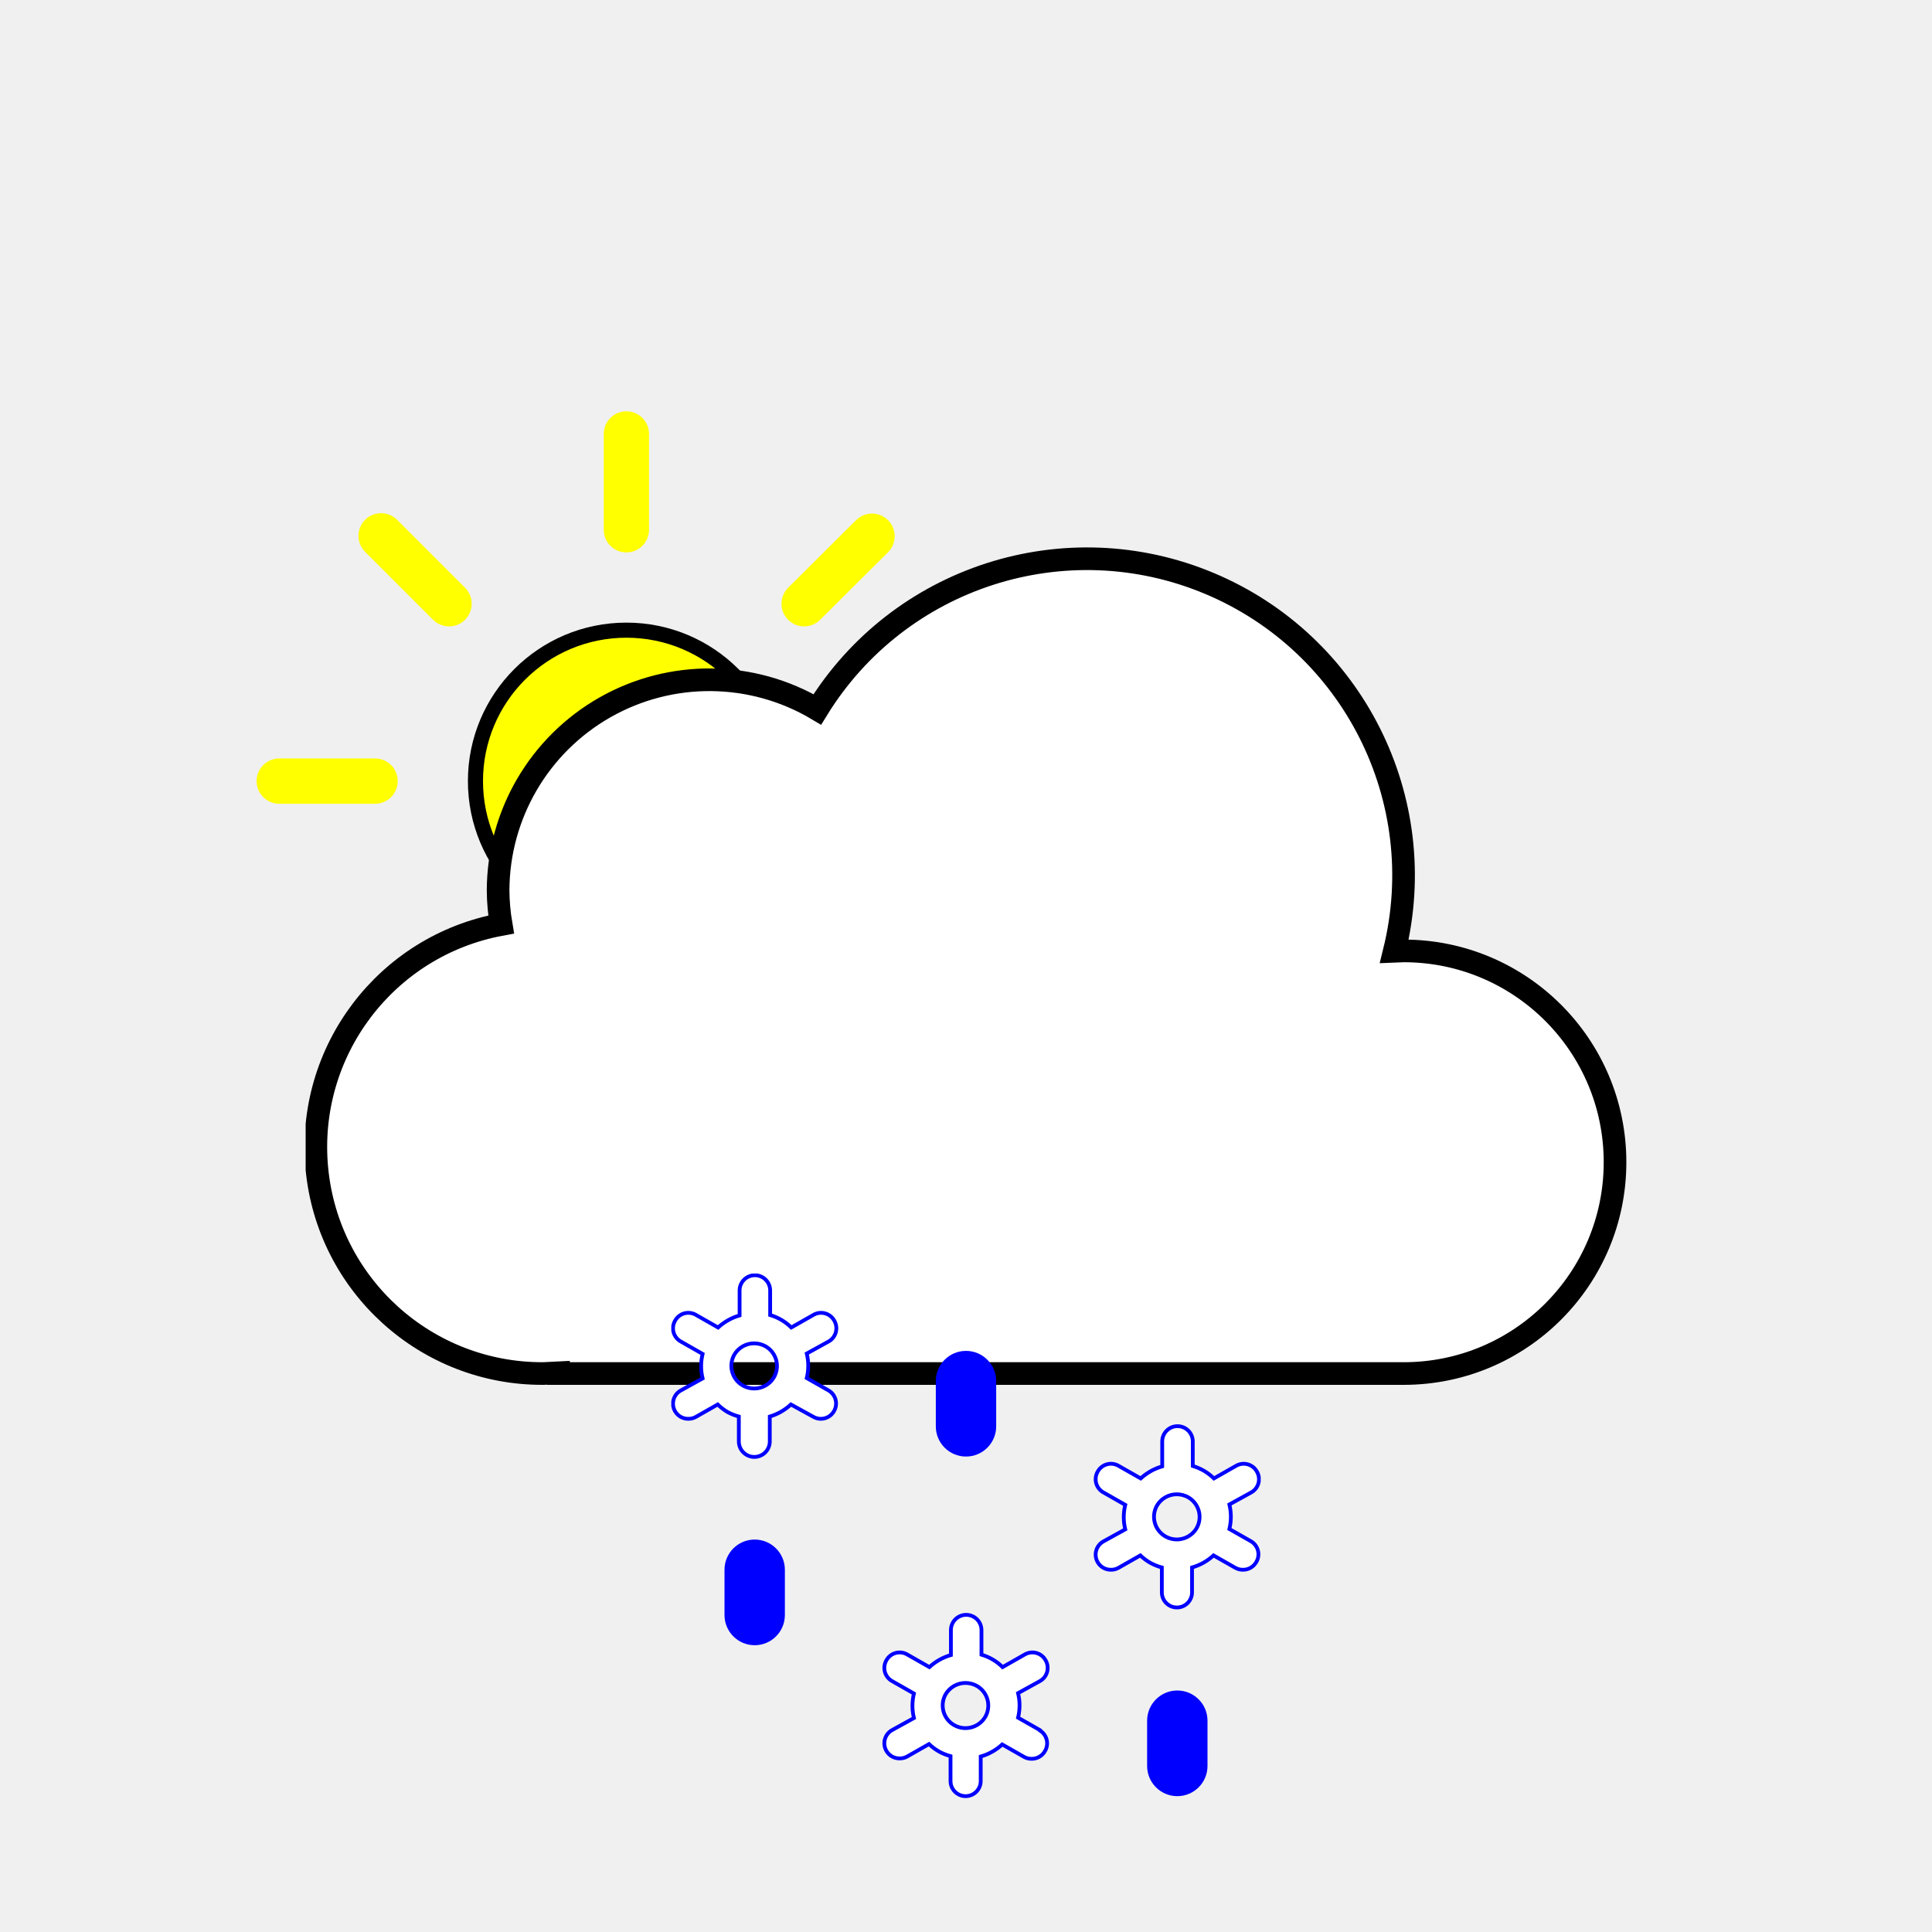
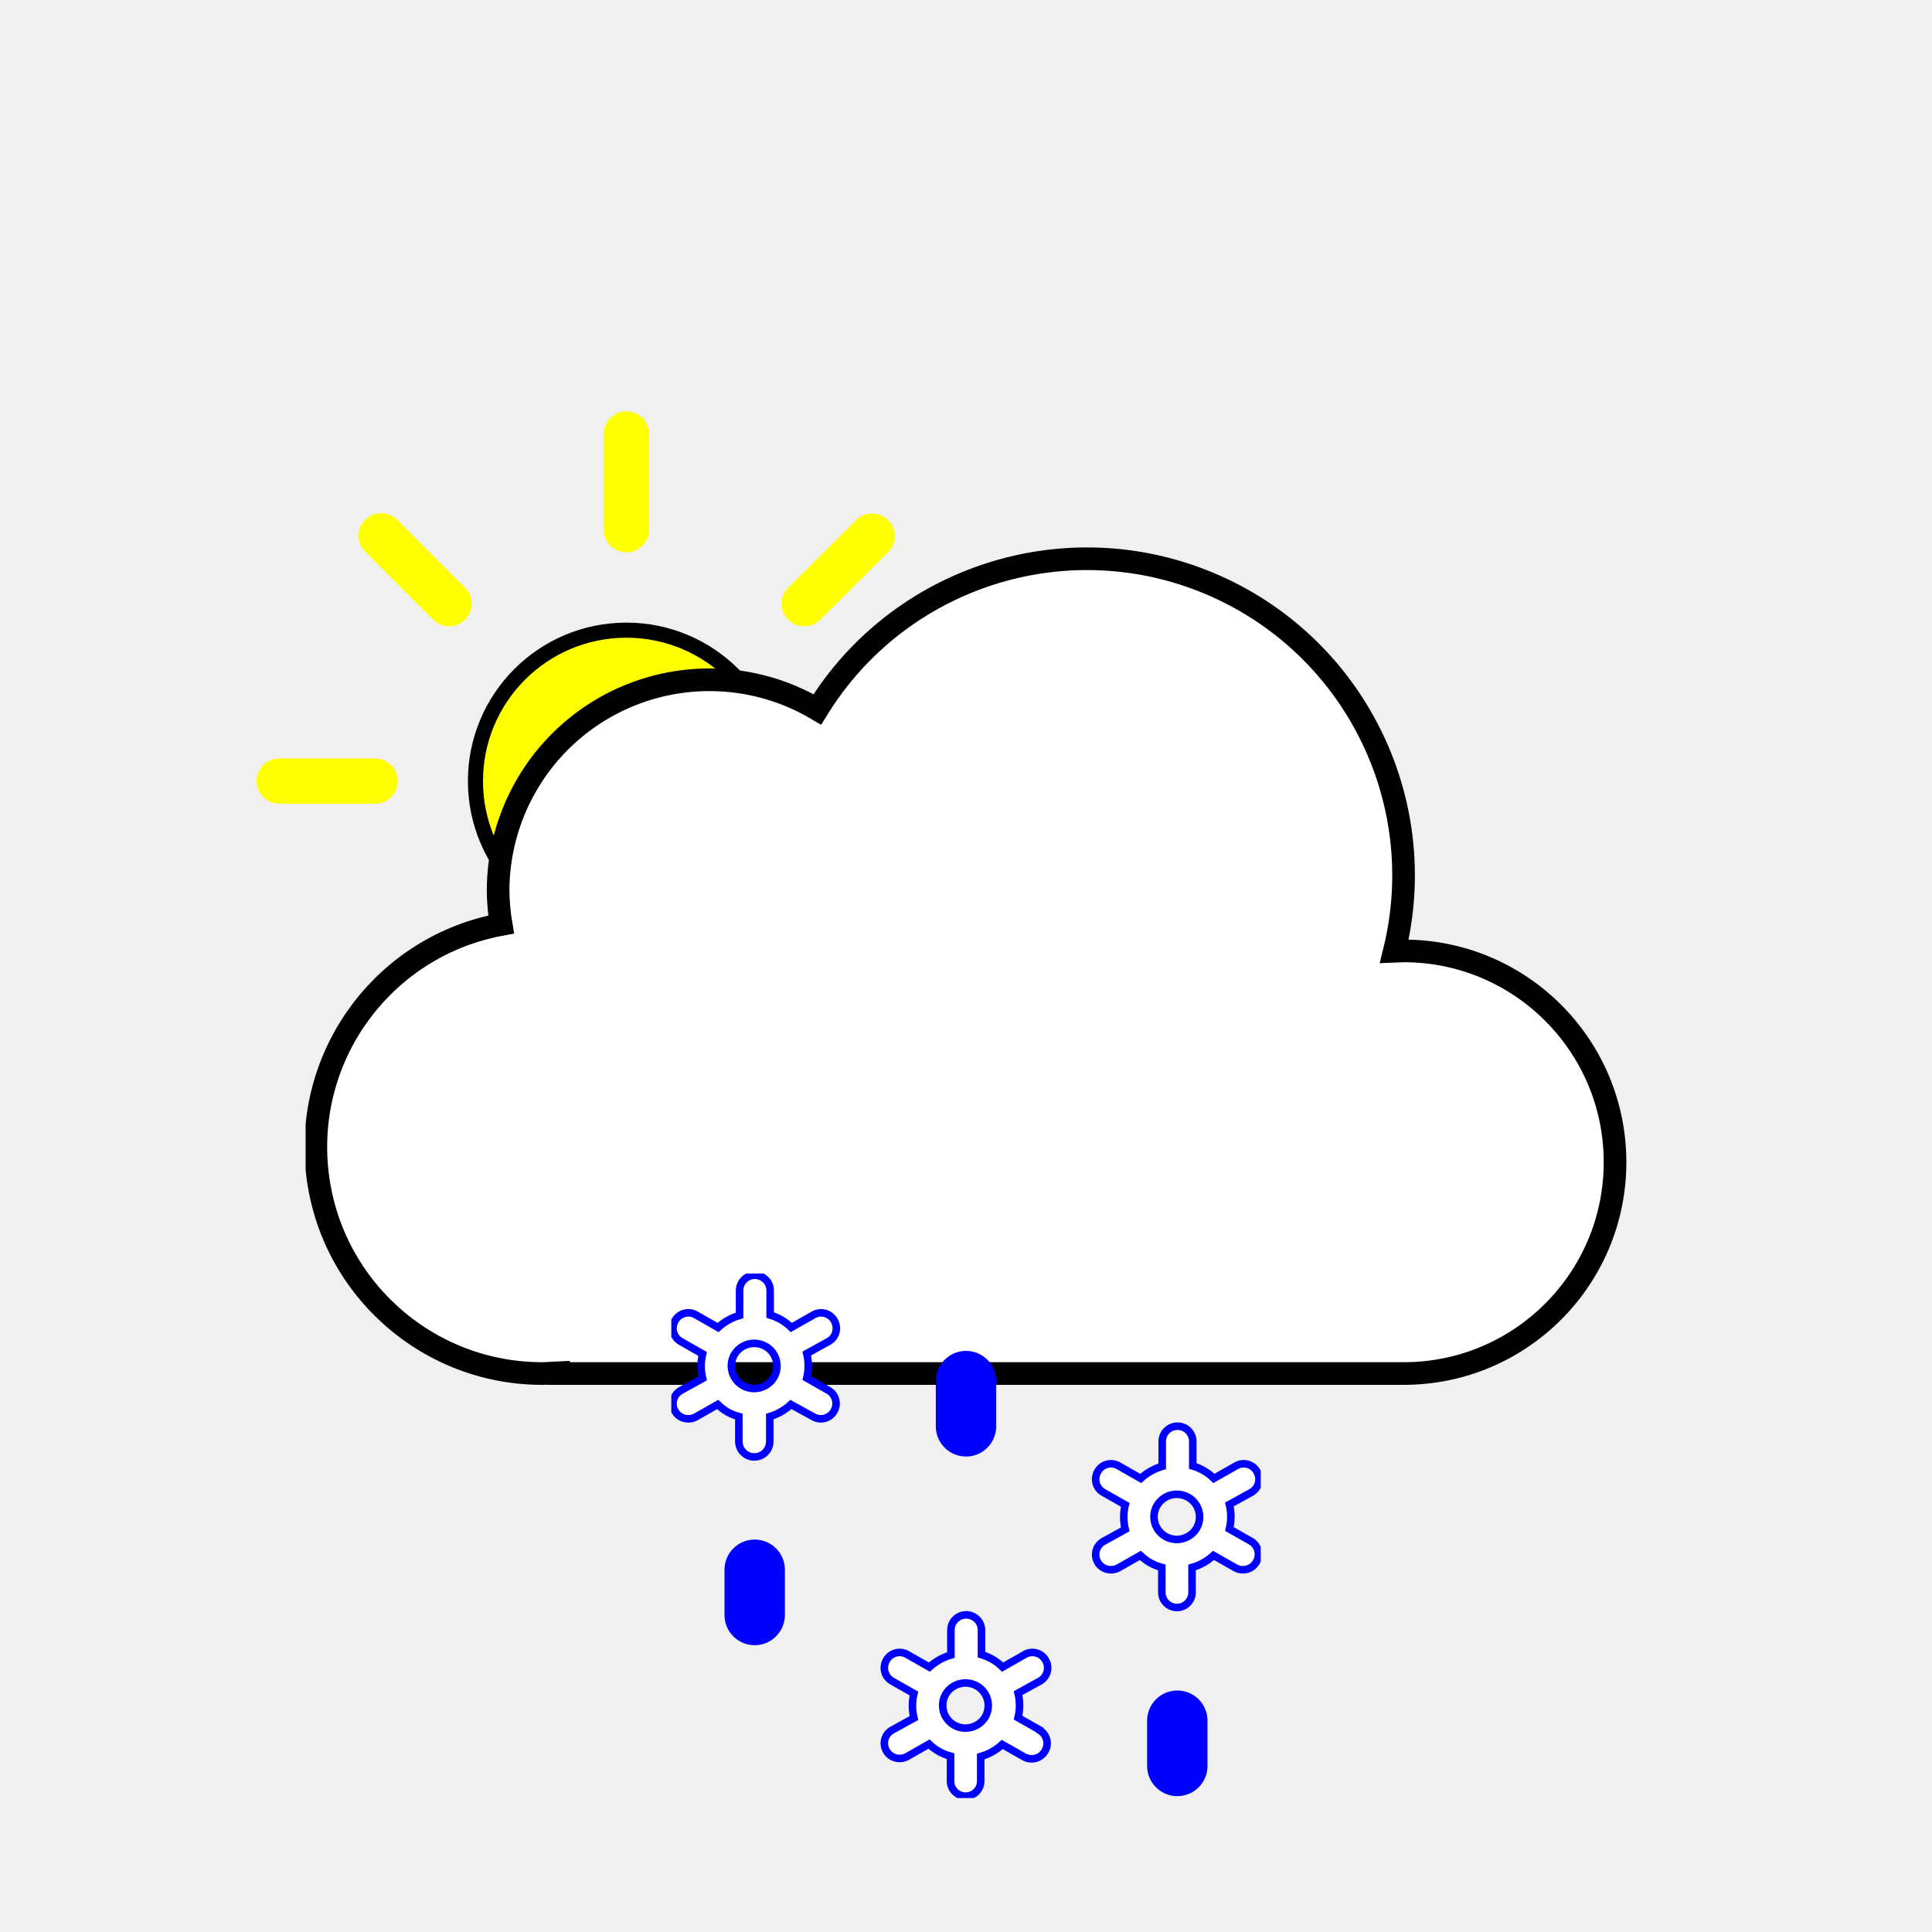
<svg xmlns="http://www.w3.org/2000/svg" xmlns:xlink="http://www.w3.org/1999/xlink" viewBox="0 0 512 512">
  <defs>
    <symbol id="j" viewBox="0 0 196 196">
      <circle cx="98" cy="98" r="40" fill="yellow" stroke="black" stroke-miterlimit="10" stroke-width="4" />
      <path fill="none" stroke="yellow" stroke-linecap="round" stroke-miterlimit="10" stroke-width="12" d="M98 31.4V6m0 184v-25.4M145.1 51l18-17.9M33 163l18-17.9M51 51 33 33m130.1 130.1-18-18M6 98h25.4M190 98h-25.4" />
    </symbol>
    <symbol id="k" viewBox="0 0 350 222">
      <path fill="white" stroke="black" stroke-miterlimit="10" stroke-width="6" d="m291 107-2.5.1A83.9 83.9 0 00135.6 43 56 56 0 0051 91a56.6 56.6 0 00.8 9A60 60 0 0063 219l4-.2v.2h224a56 56 0 000-112Z" />
    </symbol>
    <symbol id="i" viewBox="0 0 363 258">
      <use xlink:href="#j" width="196" height="196" />
      <use xlink:href="#k" width="350" height="222" transform="translate(13 36)" />
    </symbol>
    <symbol id="m" viewBox="0 0 156.2 139">
-       <path fill="white" stroke="blue" stroke-miterlimit="10" d="m41.7 31-5.8-3.3a13.7 13.7 0 000-6.5l5.8-3.2a4 4 0 001.5-5.5 4 4 0 00-5.6-1.5l-5.8 3.3a13.6 13.6 0 00-2.6-2 13.8 13.8 0 00-3-1.3V4.5a4 4 0 00-8.1 0v6.6a14.3 14.3 0 00-5.7 3.2L6.6 11A4 4 0 001 12.5 4 4 0 002.5 18l5.8 3.3a13.7 13.7 0 000 6.5L2.5 31A4 4 0 001 36.5a4 4 0 003.5 2 4 4 0 002-.5l5.8-3.3a13.6 13.6 0 002.6 2 13.8 13.8 0 003 1.2v6.6a4 4 0 008.2 0v-6.6a14.2 14.2 0 005.6-3.2l6 3.3a4 4 0 002 .5 4 4 0 003.4-2 4 4 0 00-1.4-5.5ZM19 29.7a6 6 0 01-2.3-8.2 6.1 6.1 0 015.3-3 6.2 6.2 0 013 .8 6 6 0 012.2 8.2 6.1 6.1 0 01-8.2 2.2Z" />
-       <path fill="white" stroke="blue" stroke-miterlimit="10" d="m97.7 121-5.8-3.3a13.7 13.7 0 000-6.5l5.8-3.2a4 4 0 001.5-5.5 4 4 0 00-5.6-1.5l-5.8 3.3a13.6 13.6 0 00-2.6-2 13.8 13.8 0 00-3-1.3v-6.5a4 4 0 00-8.1 0v6.6a14.3 14.3 0 00-5.7 3.2l-5.8-3.3a4 4 0 00-5.6 1.5 4 4 0 001.5 5.5l5.8 3.3a13.7 13.7 0 000 6.5l-5.8 3.2a4 4 0 00-1.5 5.5 4 4 0 003.5 2 4 4 0 002-.5l5.8-3.3a13.6 13.6 0 002.7 2 13.8 13.8 0 003 1.2v6.6a4 4 0 008 0V128a14.2 14.2 0 005.7-3.2l5.8 3.3a4 4 0 002 .5 4 4 0 003.5-2 4 4 0 00-1.3-5.5ZM75 119.7a6 6 0 01-2.3-8.2 6.1 6.1 0 015.3-3 6.2 6.2 0 013 .8 6 6 0 012.2 8.2 6.1 6.1 0 01-8.2 2.2Z" />
-       <path fill="white" stroke="blue" stroke-miterlimit="10" d="m153.7 71-5.8-3.3a13.7 13.7 0 000-6.5l5.8-3.2a4 4 0 001.5-5.5 4 4 0 00-5.6-1.5l-5.8 3.3a13.6 13.6 0 00-2.6-2 13.8 13.8 0 00-3-1.3v-6.5a4 4 0 00-8.1 0v6.6a14.3 14.3 0 00-5.7 3.2l-5.8-3.3a4 4 0 00-5.6 1.5 4 4 0 001.5 5.5l5.8 3.3a13.7 13.7 0 000 6.5l-5.8 3.2a4 4 0 00-1.5 5.5 4 4 0 003.5 2 4 4 0 002-.5l5.8-3.3a13.6 13.6 0 002.7 2 13.8 13.8 0 003 1.2v6.6a4 4 0 008 0v-6.6a14.2 14.2 0 005.7-3.2l5.8 3.3a4 4 0 002 .5 4 4 0 003.5-2 4 4 0 00-1.3-5.5ZM131 69.7a6 6 0 01-2.3-8.2 6.1 6.1 0 015.3-3 6.2 6.2 0 013 .8 6 6 0 012.2 8.2 6.1 6.1 0 01-8.2 2.2Z" />
+       <path fill="white" stroke-width="2" stroke="blue" stroke-miterlimit="10" d="m41.7 31-5.8-3.3a13.7 13.7 0 000-6.5l5.8-3.2a4 4 0 001.5-5.5 4 4 0 00-5.6-1.5l-5.8 3.3a13.6 13.6 0 00-2.6-2 13.8 13.8 0 00-3-1.3V4.5a4 4 0 00-8.1 0v6.6a14.3 14.3 0 00-5.7 3.2L6.6 11A4 4 0 001 12.5 4 4 0 002.5 18l5.8 3.3a13.7 13.7 0 000 6.5L2.5 31A4 4 0 001 36.5a4 4 0 003.5 2 4 4 0 002-.5l5.8-3.3a13.6 13.6 0 002.6 2 13.8 13.8 0 003 1.2v6.6a4 4 0 008.2 0v-6.6a14.2 14.2 0 005.6-3.2l6 3.3a4 4 0 002 .5 4 4 0 003.4-2 4 4 0 00-1.4-5.5ZM19 29.7a6 6 0 01-2.3-8.2 6.1 6.1 0 015.3-3 6.2 6.2 0 013 .8 6 6 0 012.2 8.2 6.1 6.1 0 01-8.2 2.2Z" />
+       <path fill="white" stroke-width="2" stroke="blue" stroke-miterlimit="10" d="m97.7 121-5.8-3.3a13.7 13.7 0 000-6.5l5.8-3.2a4 4 0 001.5-5.5 4 4 0 00-5.6-1.5l-5.8 3.3a13.6 13.6 0 00-2.6-2 13.8 13.8 0 00-3-1.3v-6.5a4 4 0 00-8.1 0v6.6a14.3 14.3 0 00-5.7 3.2l-5.8-3.3a4 4 0 00-5.6 1.5 4 4 0 001.5 5.5l5.8 3.3a13.7 13.7 0 000 6.5l-5.8 3.2a4 4 0 00-1.5 5.5 4 4 0 003.5 2 4 4 0 002-.5l5.8-3.3a13.6 13.6 0 002.7 2 13.8 13.8 0 003 1.2v6.6a4 4 0 008 0V128a14.2 14.2 0 005.7-3.2l5.8 3.3a4 4 0 002 .5 4 4 0 003.5-2 4 4 0 00-1.3-5.5ZM75 119.7a6 6 0 01-2.3-8.2 6.1 6.1 0 015.3-3 6.2 6.2 0 013 .8 6 6 0 012.2 8.2 6.1 6.1 0 01-8.2 2.2Z" />
+       <path fill="white" stroke-width="2" stroke="blue" stroke-miterlimit="10" d="m153.7 71-5.8-3.3a13.7 13.7 0 000-6.5l5.8-3.2a4 4 0 001.5-5.5 4 4 0 00-5.6-1.5l-5.8 3.3a13.6 13.6 0 00-2.6-2 13.8 13.8 0 00-3-1.3v-6.5a4 4 0 00-8.1 0v6.6a14.3 14.3 0 00-5.7 3.2l-5.8-3.3a4 4 0 00-5.6 1.5 4 4 0 001.5 5.5l5.8 3.3a13.7 13.7 0 000 6.5l-5.8 3.2a4 4 0 00-1.5 5.5 4 4 0 003.5 2 4 4 0 002-.5l5.8-3.3a13.6 13.6 0 002.7 2 13.8 13.8 0 003 1.2v6.6a4 4 0 008 0v-6.6a14.2 14.2 0 005.7-3.2l5.8 3.3a4 4 0 002 .5 4 4 0 003.5-2 4 4 0 00-1.3-5.5ZM131 69.7a6 6 0 01-2.3-8.2 6.1 6.1 0 015.3-3 6.2 6.2 0 013 .8 6 6 0 012.2 8.2 6.1 6.1 0 01-8.2 2.2Z" />
    </symbol>
    <symbol id="l" viewBox="0 0 156.2 139">
      <use xlink:href="#m" width="156.2" height="139" />
      <path fill="blue" stroke-miterlimit="10" d="M22.1 98.5a8 8 0 01-8-8v-12a8 8 0 0116 0v12a8 8 0 01-8 8Z" />
      <path fill="blue" stroke-miterlimit="10" d="M78.1 48.5a8 8 0 01-8-8v-12a8 8 0 0116 0v12a8 8 0 01-8 8Z" />
      <path fill="blue" stroke-miterlimit="10" d="M134.1 138.5a8 8 0 01-8-8v-12a8 8 0 0116 0v12a8 8 0 01-8 8Z" />
    </symbol>
  </defs>
  <use xlink:href="#i" width="363" height="258" transform="translate(68 109)" />
  <use xlink:href="#l" width="156.2" height="139" transform="translate(177.9 337.5)" />
</svg>
